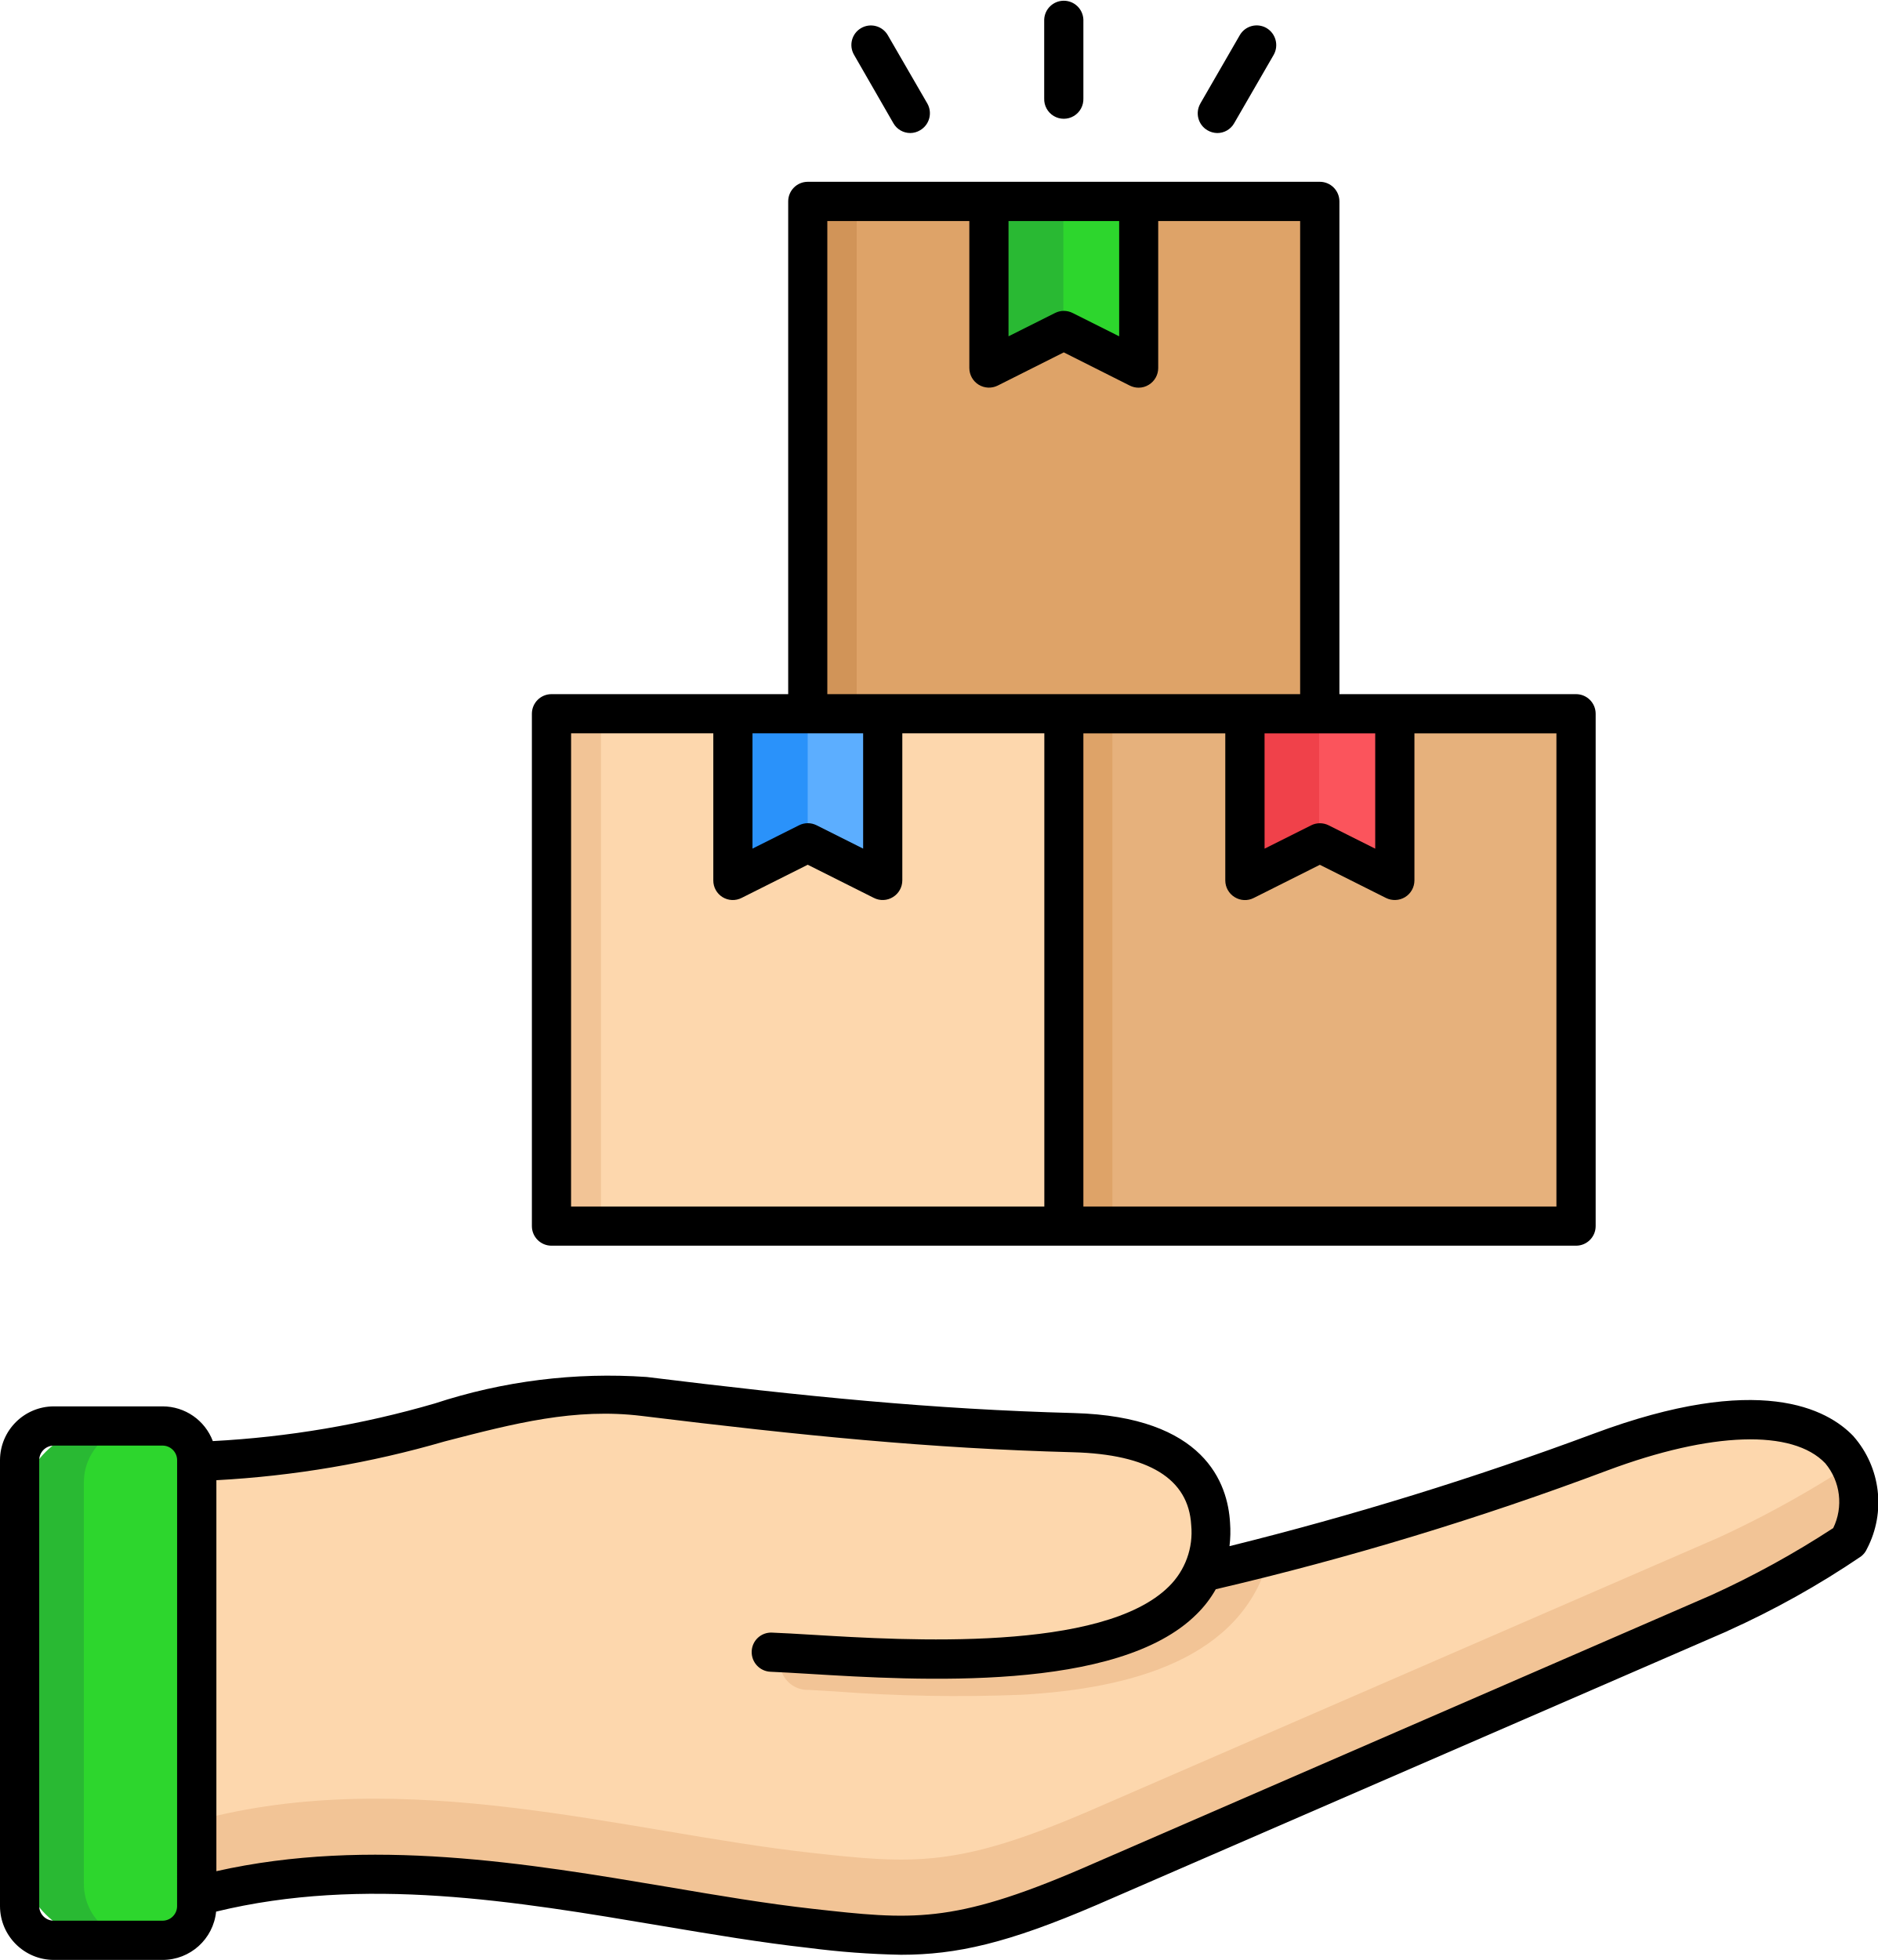
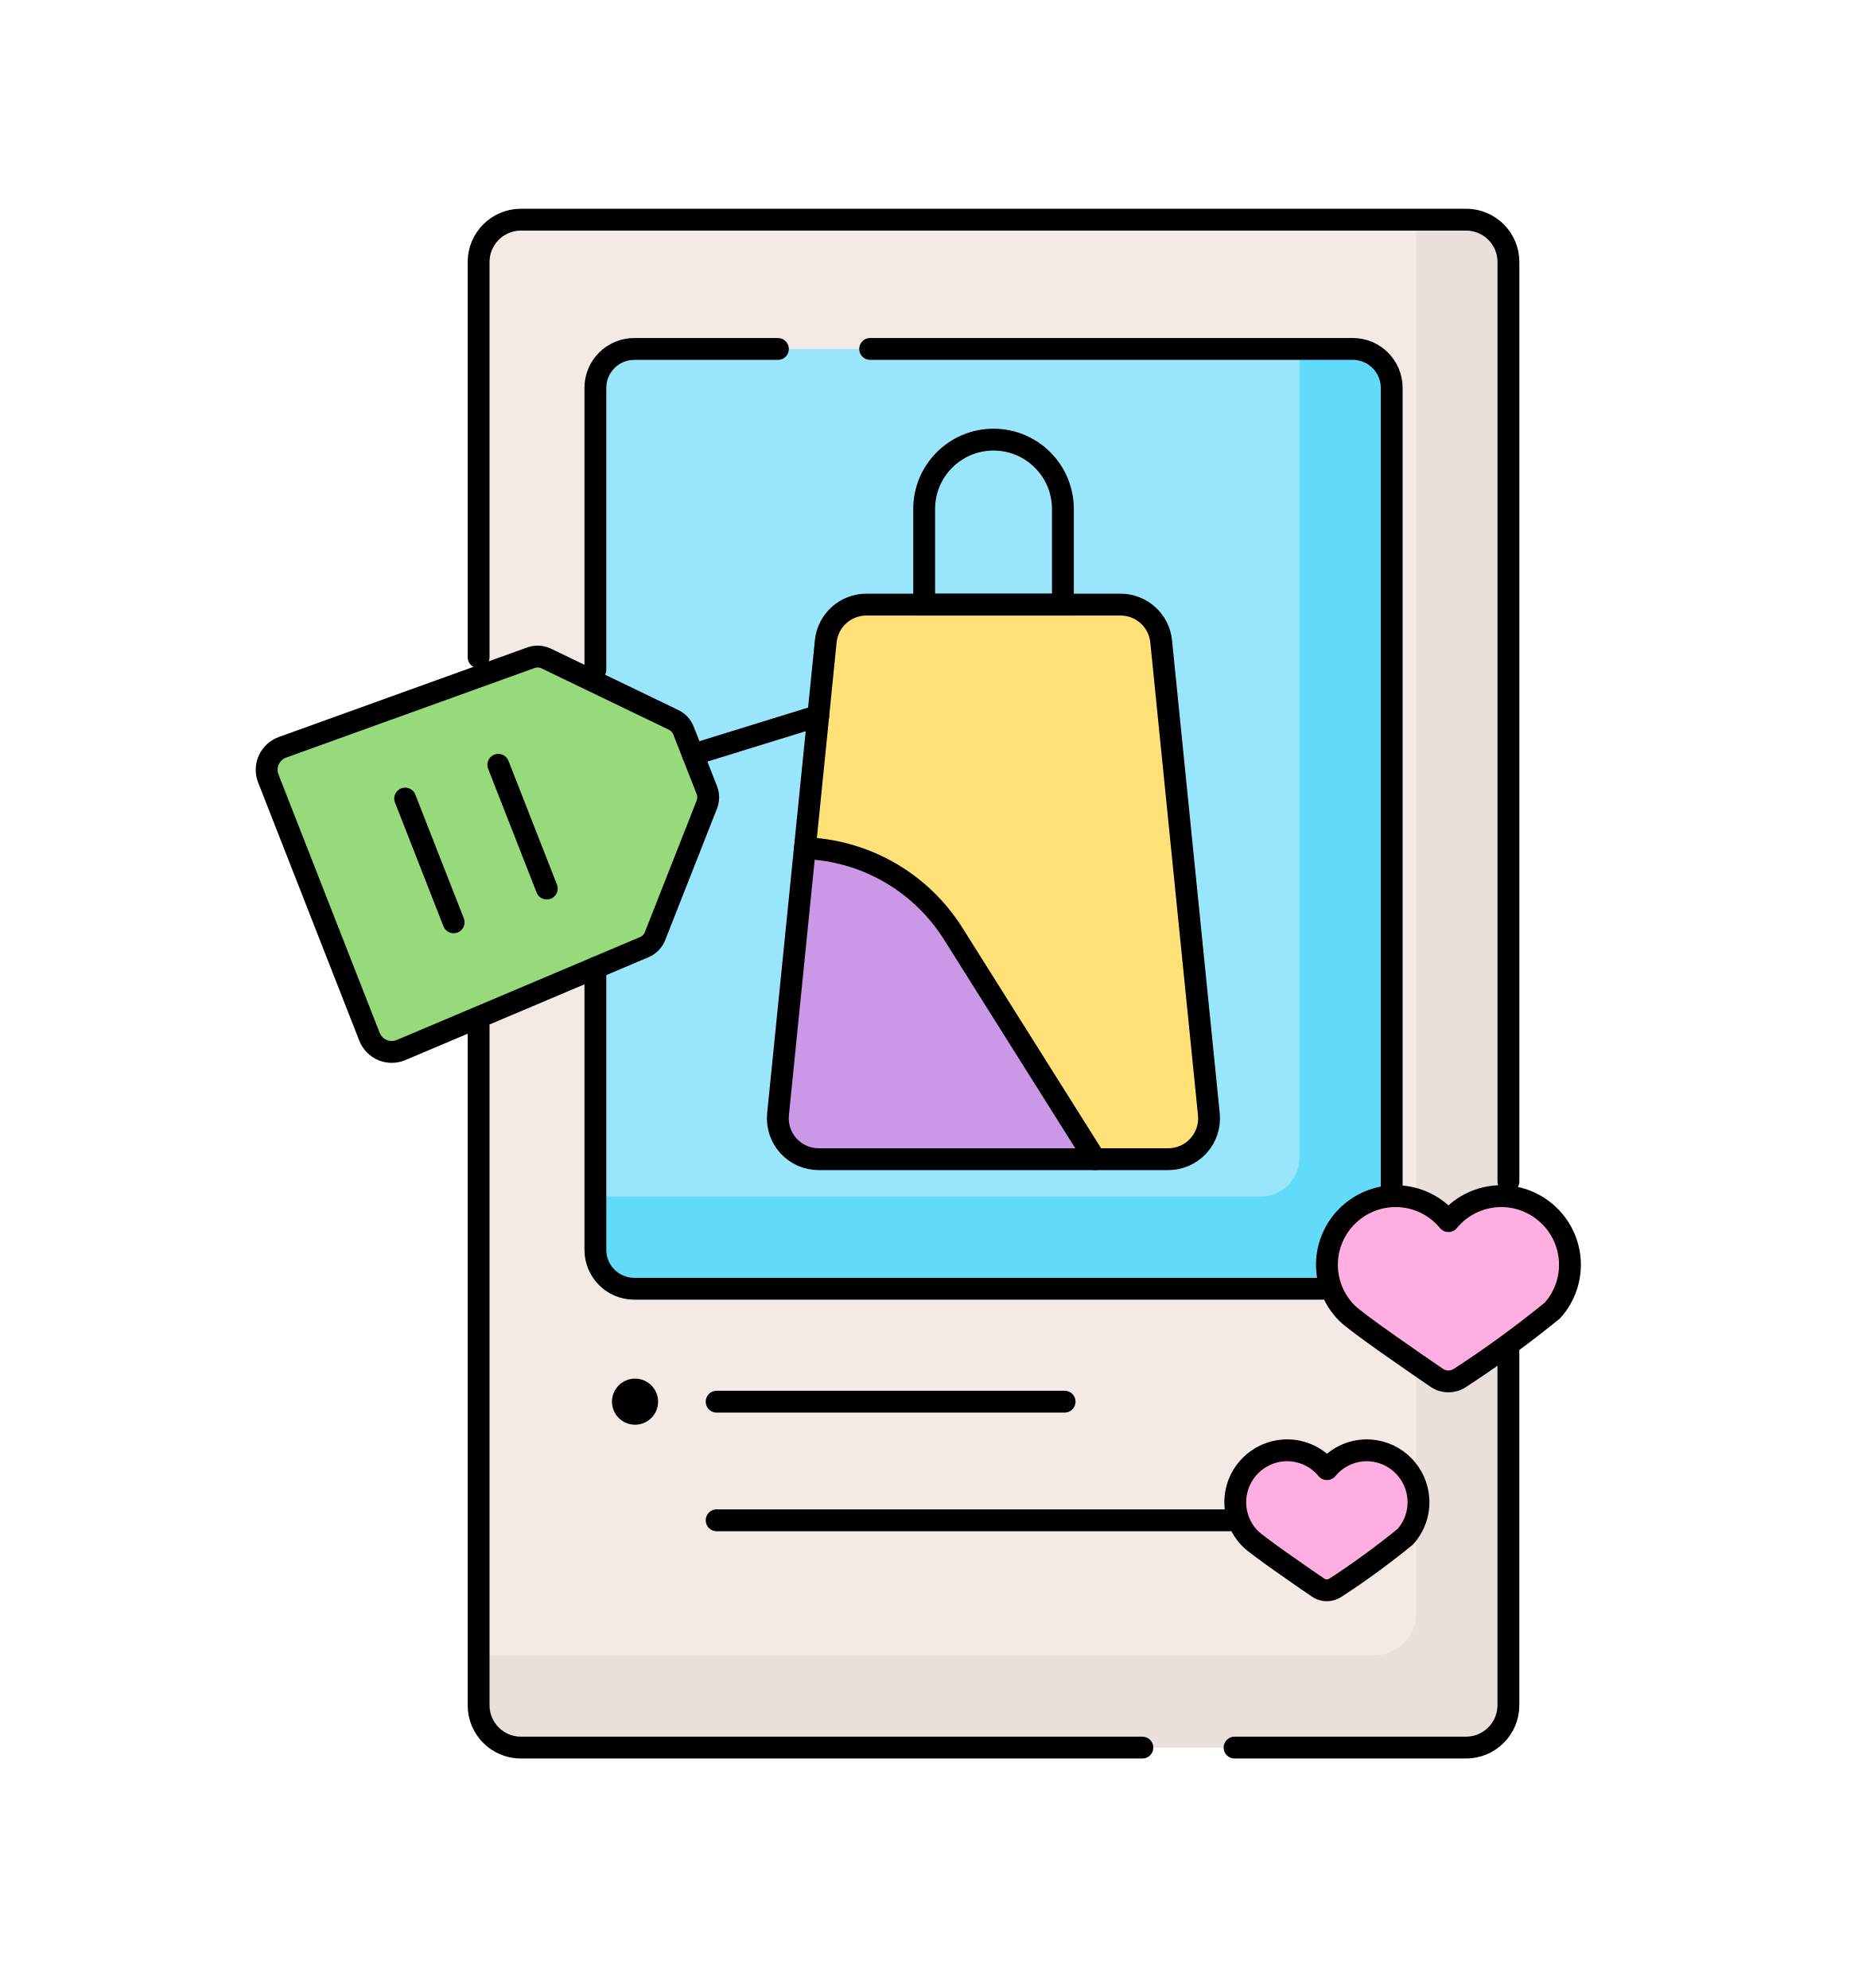
- <svg xmlns="http://www.w3.org/2000/svg" width="68.585" height="71.567" viewBox="0 0 68.585 71.567">
-   <g id="Grupo_1149072" data-name="Grupo 1149072" transform="translate(-16.415 -6)">
-     <g id="Grupo_1149071" data-name="Grupo 1149071" transform="translate(20.331 56.904)">
-       <path id="Trazado_1006967" data-name="Trazado 1006967" d="M63.38,361.73c-5.071-.621-9.015,2.263-16.336,2.36l-3.247.019-.021,15.848,3.268.014c7.652-2.067,15.679.421,22.418,1.17,3.755.418,5.357.546,10.146-1.509l23.026-10a31.6,31.6,0,0,0,4.733-2.64c1.356-3.119-1.268-6.149-9.07-3.237a110.744,110.744,0,0,1-14.533,4.371,3.711,3.711,0,0,0,.293-1.748c-.108-1.913-1.621-3.241-5.01-3.331-5.4-.144-10.242-.656-15.667-1.32Z" transform="translate(-43.775 -361.643)" fill="#f2c496" fill-rule="evenodd" />
-       <path id="Trazado_1006968" data-name="Trazado 1006968" d="M63.4,361.73c-5.072-.621-9.015,2.263-16.336,2.36l-3.247.019-.017,13.1,3.264.01c7.652-2.067,15.679.421,22.418,1.17,3.755.417,5.357.546,10.146-1.509l23.026-10a37.59,37.59,0,0,0,4.286-2.322l.492-.329c-.888-1.681-3.8-2.455-9.113-.471a110.739,110.739,0,0,1-14.533,4.371,3.711,3.711,0,0,0,.293-1.748c-.108-1.913-1.621-3.241-5.01-3.331-5.4-.144-10.242-.656-15.667-1.321Z" transform="translate(-43.797 -361.643)" fill="#fdd7ad" fill-rule="evenodd" />
-       <path id="Trazado_1006969" data-name="Trazado 1006969" d="M233.318,403.067c-.661.16-1.971.468-2.459.558h0c-1,1.7-3.853,2.3-6.823,2.473a57.71,57.71,0,0,1-6.638-.122c-.3-.018-.575-.035-.838-.049a1.009,1.009,0,1,0-.061,2.011c.28.015.607.035.962.057a58.875,58.875,0,0,0,6.8.122c3.994-.226,8.072-1.3,9.053-5.048Z" transform="translate(-190.871 -397.138)" fill="#f2c496" fill-rule="evenodd" />
+ <svg xmlns="http://www.w3.org/2000/svg" width="85" height="91" viewBox="0 0 85 91">
+   <defs>
+     <clipPath id="clip-path">
+       <path id="path6210" d="M0-682.665H72.051v72.051H0Z" transform="translate(0 682.665)" />
+     </clipPath>
+   </defs>
+   <g id="Grupo_1162062" data-name="Grupo 1162062" transform="translate(-1335.051 -1369)">
+     <g id="g6204" transform="translate(1341.051 2060.665)">
+       <g id="g6206" transform="translate(0 -682.665)">
+         <g id="g6208" clip-path="url(#clip-path)">
+           <g id="g6214" transform="translate(15.903 1.055)">
+             <path id="path6216" d="M-382.985-592.725h-43.253a1.938,1.938,0,0,1-1.938-1.938v-66.063a1.938,1.938,0,0,1,1.938-1.938h43.253a1.938,1.938,0,0,1,1.938,1.938v66.063a1.938,1.938,0,0,1-1.938,1.938" transform="translate(428.176 662.665)" fill="#f3eae6" />
+           </g>
+           <g id="g6218" transform="translate(15.903 1.055)">
+             <path id="path6220" d="M-382.986,0h-2.283V63.78a1.938,1.938,0,0,1-1.938,1.938h-40.97V68a1.939,1.939,0,0,0,1.939,1.938h43.253A1.938,1.938,0,0,0-381.048,68V1.938A1.938,1.938,0,0,0-382.986,0" transform="translate(428.178)" fill="#e9e0dc" />
+           </g>
+           <g id="g6222" transform="translate(21.247 6.972)">
+             <path id="path6224" d="M-293.745-364.6h-32.879a1.782,1.782,0,0,1-1.782-1.782v-39.459a1.782,1.782,0,0,1,1.782-1.782h32.879a1.782,1.782,0,0,1,1.782,1.782v39.459a1.782,1.782,0,0,1-1.782,1.782" transform="translate(328.406 407.626)" fill="#99e6fc" />
+           </g>
+           <g id="g6226" transform="translate(21.247 6.972)">
+             <path id="path6228" d="M-293.745,0h-2.44V37.019a1.782,1.782,0,0,1-1.782,1.782h-30.439v2.44a1.782,1.782,0,0,0,1.782,1.782h32.879a1.782,1.782,0,0,0,1.782-1.782V1.782A1.782,1.782,0,0,0-293.745,0" transform="translate(328.406)" fill="#62dbfb" />
+           </g>
+           <g id="g6230" transform="translate(6.204 21.055)">
+             <path id="path6232" d="M-39.875-147.5a1.094,1.094,0,0,0,1.446.609L-27.3-151.6a.91.91,0,0,0,.493-.505l2.37-6.02a.911.911,0,0,0,0-.666l-1.067-2.724a.911.911,0,0,0-.452-.488l-5.828-2.809a.911.911,0,0,0-.705-.036l-11.368,4.1a1.094,1.094,0,0,0-.648,1.428Z" transform="translate(44.58 164.901)" fill="#97da7b" />
+           </g>
+           <g id="g6234" transform="translate(29.6 29.825)">
+             <path id="path6236" d="M-10.493,0l-1.229,12.178a1.869,1.869,0,0,0,1.86,2.057H2.784L-3.71,3.909A8.372,8.372,0,0,0-10.493,0" transform="translate(11.731)" fill="#cb97e7" />
+           </g>
+           <g id="g6238" transform="translate(22.007 54.106)">
+             <path id="path6240" d="M-17.889-8.945a1.055,1.055,0,0,1-1.055,1.055A1.055,1.055,0,0,1-20-8.945,1.055,1.055,0,0,1-18.945-10a1.055,1.055,0,0,1,1.055,1.055" transform="translate(20 10)" />
+           </g>
+           <g id="g6242" transform="translate(54.729 45.753)">
+             <path id="path6244" d="M-69.417-.059A3.133,3.133,0,0,0-72.05,1.076,3.133,3.133,0,0,0-74.682-.059,3.15,3.15,0,0,0-77.6,2.816a3.131,3.131,0,0,0,.909,2.475c.44.44,2.986,2.194,4.108,2.96a.945.945,0,0,0,1.065,0A48.725,48.725,0,0,0-67.294,5.17a3.129,3.129,0,0,0,.8-2.282A3.151,3.151,0,0,0-69.417-.059" transform="translate(77.608 0.066)" fill="#feaee1" />
+           </g>
+           <g id="g6246" transform="translate(50.528 57.386)">
+             <path id="path6248" d="M-52.457-.044a2.368,2.368,0,0,0-1.989.857,2.367,2.367,0,0,0-1.989-.857,2.38,2.38,0,0,0-2.2,2.172A2.366,2.366,0,0,0-57.952,4c.333.333,2.256,1.658,3.1,2.237a.714.714,0,0,0,.8,0,36.806,36.806,0,0,0,3.19-2.33,2.364,2.364,0,0,0,.6-1.724A2.381,2.381,0,0,0-52.457-.044" transform="translate(58.646 0.05)" fill="#feaee1" />
+           </g>
+           <g id="g6250" transform="translate(30.838 18.676)">
+             <path id="path6252" d="M-156.683-197.7l-2.184-21.646a1.869,1.869,0,0,0-1.86-1.681h-11.63a1.869,1.869,0,0,0-1.86,1.681l-.955,9.468a8.371,8.371,0,0,1,6.783,3.909l6.494,10.326h3.352a1.869,1.869,0,0,0,1.86-2.057" transform="translate(175.172 221.026)" fill="#ffe177" />
+           </g>
+           <g id="g6254" transform="translate(15.903 37.973)">
+             <path id="path6256" d="M-257.437-279.86h-28.438a1.938,1.938,0,0,1-1.939-1.938v-31.084" transform="translate(287.814 312.883)" fill="none" stroke="#000" stroke-linecap="round" stroke-miterlimit="10" stroke-width="1" />
+           </g>
+           <g id="g6258" transform="translate(50.502 52.825)">
+             <path id="path6260" d="M-106.2,0V16.232a1.939,1.939,0,0,1-1.938,1.938h-10.593" transform="translate(118.729)" fill="none" stroke="#000" stroke-linecap="round" stroke-miterlimit="10" stroke-width="1" />
+           </g>
+           <g id="g6262" transform="translate(15.903 1.055)">
+             <path id="path6264" d="M0-169.752v-18.092a1.938,1.938,0,0,1,1.938-1.938H45.191a1.939,1.939,0,0,1,1.939,1.938v42.091" transform="translate(0 189.782)" fill="none" stroke="#000" stroke-linecap="round" stroke-miterlimit="10" stroke-width="1" />
+           </g>
+           <g id="g6266" transform="translate(21.247 35.304)">
+             <path id="path6268" d="M-281.765-124.489h-31.466a1.782,1.782,0,0,1-1.782-1.782v-12.908" transform="translate(315.013 139.178)" fill="none" stroke="#000" stroke-linecap="round" stroke-miterlimit="10" stroke-width="1" />
+           </g>
+           <g id="g6270" transform="translate(33.822 6.972)">
+             <path id="path6272" d="M0,0H22.086a1.782,1.782,0,0,1,1.782,1.782V38.433" fill="none" stroke="#000" stroke-linecap="round" stroke-miterlimit="10" stroke-width="1" />
+           </g>
+           <g id="g6274" transform="translate(21.247 6.972)">
+             <path id="path6276" d="M0-124.433v-12.9a1.782,1.782,0,0,1,1.782-1.782H8.353" transform="translate(0 139.116)" fill="none" stroke="#000" stroke-linecap="round" stroke-miterlimit="10" stroke-width="1" />
+           </g>
+           <g id="g6278" transform="translate(6.204 21.055)">
+             <path id="path6280" d="M-39.875-147.5a1.094,1.094,0,0,0,1.446.609L-27.3-151.6a.91.91,0,0,0,.493-.505l2.37-6.02a.911.911,0,0,0,0-.666l-1.067-2.724a.911.911,0,0,0-.452-.488l-5.828-2.809a.911.911,0,0,0-.705-.036l-11.368,4.1a1.094,1.094,0,0,0-.648,1.428Z" transform="translate(44.58 164.901)" fill="none" stroke="#000" stroke-linecap="round" stroke-miterlimit="10" stroke-width="1" />
+           </g>
+           <g id="g6282" transform="translate(12.542 27.554)">
+             <path id="path6284" d="M0,0,2.218,5.664" fill="none" stroke="#000" stroke-linecap="round" stroke-miterlimit="10" stroke-width="1" />
+           </g>
+           <g id="g6286" transform="translate(16.805 26.009)">
+             <path id="path6288" d="M0,0,2.218,5.664" fill="none" stroke="#000" stroke-linecap="round" stroke-miterlimit="10" stroke-width="1" />
+           </g>
+           <g id="g6290" transform="translate(30.838 29.825)">
+             <path id="path6292" d="M-112.518-120.638l-6.494-10.326a8.372,8.372,0,0,0-6.783-3.909" transform="translate(125.794 134.873)" fill="none" stroke="#000" stroke-linecap="round" stroke-miterlimit="10" stroke-width="1" />
+           </g>
+           <g id="g6294" transform="translate(29.6 18.676)">
+             <path id="path6296" d="M-151.415-215.129h-16a1.869,1.869,0,0,1-1.86-2.057l2.184-21.646a1.869,1.869,0,0,1,1.86-1.682h11.63a1.869,1.869,0,0,1,1.86,1.682l2.183,21.646A1.869,1.869,0,0,1-151.415-215.129Z" transform="translate(169.281 240.514)" fill="none" stroke="#000" stroke-linecap="round" stroke-miterlimit="10" stroke-width="1" />
+           </g>
+           <g id="g6298" transform="translate(36.294 11.125)">
+             <path id="path6300" d="M-53.807-63.994h-6.349v-4.377a3.175,3.175,0,0,1,3.174-3.175,3.175,3.175,0,0,1,3.175,3.175Z" transform="translate(60.156 71.545)" fill="none" stroke="#000" stroke-linecap="round" stroke-miterlimit="10" stroke-width="1" />
+           </g>
+           <g id="g6302" transform="translate(26.797 55.161)">
+             <path id="path6304" d="M0,0H15.923" fill="none" stroke="#000" stroke-linecap="round" stroke-linejoin="round" stroke-miterlimit="10" stroke-width="1" />
+           </g>
+           <g id="g6306" transform="translate(26.797 60.591)">
+             <path id="path6308" d="M0,0H23.7" fill="none" stroke="#000" stroke-linecap="round" stroke-linejoin="round" stroke-miterlimit="10" stroke-width="1" />
+           </g>
+           <g id="g6310" transform="translate(54.729 45.753)">
+             <path id="path6312" d="M-69.417-.059A3.133,3.133,0,0,0-72.05,1.076,3.133,3.133,0,0,0-74.682-.059,3.15,3.15,0,0,0-77.6,2.816a3.131,3.131,0,0,0,.909,2.475c.44.44,2.986,2.194,4.108,2.96a.945.945,0,0,0,1.065,0A48.725,48.725,0,0,0-67.294,5.17a3.129,3.129,0,0,0,.8-2.282A3.151,3.151,0,0,0-69.417-.059Z" transform="translate(77.608 0.066)" fill="none" stroke="#000" stroke-linecap="round" stroke-linejoin="round" stroke-miterlimit="10" stroke-width="1" />
+           </g>
+           <g id="g6314" transform="translate(50.528 57.386)">
+             <path id="path6316" d="M-52.457-.044a2.368,2.368,0,0,0-1.989.857,2.367,2.367,0,0,0-1.989-.857,2.38,2.38,0,0,0-2.2,2.172A2.366,2.366,0,0,0-57.952,4c.333.333,2.256,1.658,3.1,2.237a.714.714,0,0,0,.8,0,36.806,36.806,0,0,0,3.19-2.33,2.364,2.364,0,0,0,.6-1.724A2.381,2.381,0,0,0-52.457-.044Z" transform="translate(58.646 0.05)" fill="none" stroke="#000" stroke-linecap="round" stroke-linejoin="round" stroke-miterlimit="10" stroke-width="1" />
+           </g>
+           <g id="g6318" transform="translate(25.711 23.768)">
+             <path id="path6320" d="M0-15.04l5.738-1.775" transform="translate(0 16.815)" fill="none" stroke="#000" stroke-linecap="round" stroke-miterlimit="10" stroke-width="1" />
+           </g>
+         </g>
+       </g>
    </g>
-     <rect id="Rectángulo_415970" data-name="Rectángulo 415970" width="6.466" height="18.777" rx="3.233" transform="translate(17.134 58.068)" fill="#29b933" />
-     <rect id="Rectángulo_415971" data-name="Rectángulo 415971" width="4.121" height="18.777" rx="2.06" transform="translate(19.478 58.068)" fill="#2dd62d" />
-     <path id="Trazado_1006970" data-name="Trazado 1006970" d="M157.258,187.884h18.679v18.679H157.258Z" transform="translate(-120.684 -155.85)" fill="#fdd7ad" />
-     <path id="Trazado_1006971" data-name="Trazado 1006971" d="M203.43,187.884h5.461v6.076l-2.731-1.37-2.731,1.37Z" transform="translate(-160.247 -155.85)" fill="#2a92fa" fill-rule="evenodd" />
-     <path id="Trazado_1006972" data-name="Trazado 1006972" d="M222.509,187.884h2.731v6.076l-2.731-1.37Z" transform="translate(-176.595 -155.85)" fill="#5caeff" fill-rule="evenodd" />
-     <path id="Trazado_1006973" data-name="Trazado 1006973" d="M287.759,187.884h18.679v18.679H287.759Z" transform="translate(-232.506 -155.85)" fill="#e6b17c" />
-     <path id="Trazado_1006974" data-name="Trazado 1006974" d="M333.93,187.884h5.461v6.076l-2.731-1.37-2.731,1.37Z" transform="translate(-272.068 -155.85)" fill="#f0414a" fill-rule="evenodd" />
-     <path id="Trazado_1006975" data-name="Trazado 1006975" d="M222.508,57.384h18.679V76.063H222.508Z" transform="translate(-176.594 -44.029)" fill="#dea368" />
-     <path id="Trazado_1006976" data-name="Trazado 1006976" d="M268.68,57.384h5.461V63.46l-2.731-1.37-2.731,1.37Z" transform="translate(-216.158 -44.029)" fill="#29b933" fill-rule="evenodd" />
-     <path id="Trazado_1006977" data-name="Trazado 1006977" d="M157.258,187.884h1.79v18.679h-1.79Z" transform="translate(-120.684 -155.85)" fill="#f2c496" />
-     <path id="Trazado_1006978" data-name="Trazado 1006978" d="M287.758,187.884h1.79v18.679h-1.79Z" transform="translate(-232.505 -155.85)" fill="#dea368" />
-     <path id="Trazado_1006979" data-name="Trazado 1006979" d="M222.508,57.384h1.79V76.063h-1.79Z" transform="translate(-176.594 -44.029)" fill="#d19458" />
-     <path id="Trazado_1006980" data-name="Trazado 1006980" d="M353.009,187.884h2.731v6.076l-2.731-1.37Z" transform="translate(-288.416 -155.85)" fill="#fb545c" fill-rule="evenodd" />
-     <path id="Trazado_1006981" data-name="Trazado 1006981" d="M287.758,57.384h2.731V63.46l-2.731-1.37Z" transform="translate(-232.505 -44.029)" fill="#2dd62d" fill-rule="evenodd" />
-     <path id="Trazado_1006982" data-name="Trazado 1006982" d="M47.606,8a.713.713,0,1,1,1.234-.715L50.284,9.78a.718.718,0,0,1-.266.977.693.693,0,0,1-.354.1.707.707,0,0,1-.62-.358L47.606,8Zm6.946,1.59V6.716a.716.716,0,0,1,1.431,0V9.594a.716.716,0,1,1-1.431,0Zm5.705.186,1.438-2.491a.713.713,0,0,1,.975-.262A.724.724,0,0,1,62.935,8L61.49,10.5a.707.707,0,0,1-.62.358.731.731,0,0,1-.354-.1A.716.716,0,0,1,60.256,9.78Zm-22.984,23h5.194v5.37a.711.711,0,0,0,1.036.639l2.413-1.21,2.413,1.21a.708.708,0,0,0,.7-.03.716.716,0,0,0,.341-.609v-5.37h5.187V50.054H37.272Zm6.625,0v4.21l1.7-.852a.712.712,0,0,1,.641,0l1.7.852v-4.21H43.9ZM46.631,14.07h5.187v5.37a.717.717,0,0,0,1.036.639l2.413-1.212L57.68,20.08a.724.724,0,0,0,.32.076.7.7,0,0,0,.375-.108.716.716,0,0,0,.341-.608V14.07H63.9V31.346H46.631V14.07Zm6.618,0v4.21l1.7-.852a.711.711,0,0,1,.641,0l1.7.852V14.07ZM62.6,32.778h4.042v4.21l-1.7-.852a.711.711,0,0,0-.641,0l-1.7.852Zm10.66,17.276V32.778H68.074v5.37a.716.716,0,0,1-.341.609.725.725,0,0,1-.7.03l-2.413-1.21-2.413,1.21a.708.708,0,0,1-.7-.03.716.716,0,0,1-.341-.609v-5.37H55.983V50.054Zm-36.7,1.431H73.977a.716.716,0,0,0,.716-.716V32.062a.716.716,0,0,0-.716-.716H65.334V13.354a.716.716,0,0,0-.716-.716h-18.7a.716.716,0,0,0-.716.716V31.346H36.557a.716.716,0,0,0-.716.716V50.769a.716.716,0,0,0,.716.716ZM83.363,61.8a33.525,33.525,0,0,1-4.444,2.443l-23.025,10c-4.71,2.021-6.2,1.857-9.788,1.456-1.684-.188-3.442-.483-5.3-.8-5.119-.862-10.892-1.832-16.488-.575V60.048a37,37,0,0,0,8.343-1.418c2.549-.66,4.751-1.229,7.2-.928,5.841.716,10.511,1.186,15.745,1.325,2.767.074,4.219.969,4.315,2.658a2.769,2.769,0,0,1-.811,2.24c-2.42,2.41-9.6,1.975-13.046,1.766-.566-.034-1.05-.063-1.452-.078a.708.708,0,0,0-.743.687.717.717,0,0,0,.688.742c.382.016.866.045,1.425.078,3.933.239,11.267.683,14.137-2.18a4.07,4.07,0,0,0,.7-.911,115.051,115.051,0,0,0,14.307-4.339c3.79-1.415,6.762-1.511,7.954-.259a2.194,2.194,0,0,1,.286,2.372ZM22.883,75.6a.532.532,0,0,1-.532.532H18.385a.534.534,0,0,1-.538-.532V59.316a.534.534,0,0,1,.538-.532h3.967a.533.533,0,0,1,.532.532ZM84.113,58.447c-.954-1.005-3.449-2.352-9.488-.1A122.774,122.774,0,0,1,61.32,62.456a4.417,4.417,0,0,0,.02-.853c-.082-1.442-.927-3.879-5.705-4.007-5.173-.138-9.808-.605-15.6-1.317a20.281,20.281,0,0,0-7.736.965,35.729,35.729,0,0,1-8.111,1.376,1.961,1.961,0,0,0-1.834-1.268H18.385a1.97,1.97,0,0,0-1.97,1.964V75.6a1.97,1.97,0,0,0,1.97,1.964h3.967A1.963,1.963,0,0,0,24.308,75.8c5.4-1.311,10.919-.382,16.263.519,1.874.316,3.653.614,5.378.806a30.684,30.684,0,0,0,3.374.251c2.031,0,3.9-.424,7.136-1.815l23.039-10c.007,0,.014-.006.014-.009a32.219,32.219,0,0,0,4.874-2.722.715.715,0,0,0,.218-.281,3.661,3.661,0,0,0-.491-4.1Z" fill-rule="evenodd" />
+     <rect id="Rectángulo_418192" data-name="Rectángulo 418192" width="85" height="91" transform="translate(1335.051 1369)" fill="none" />
  </g>
</svg>
